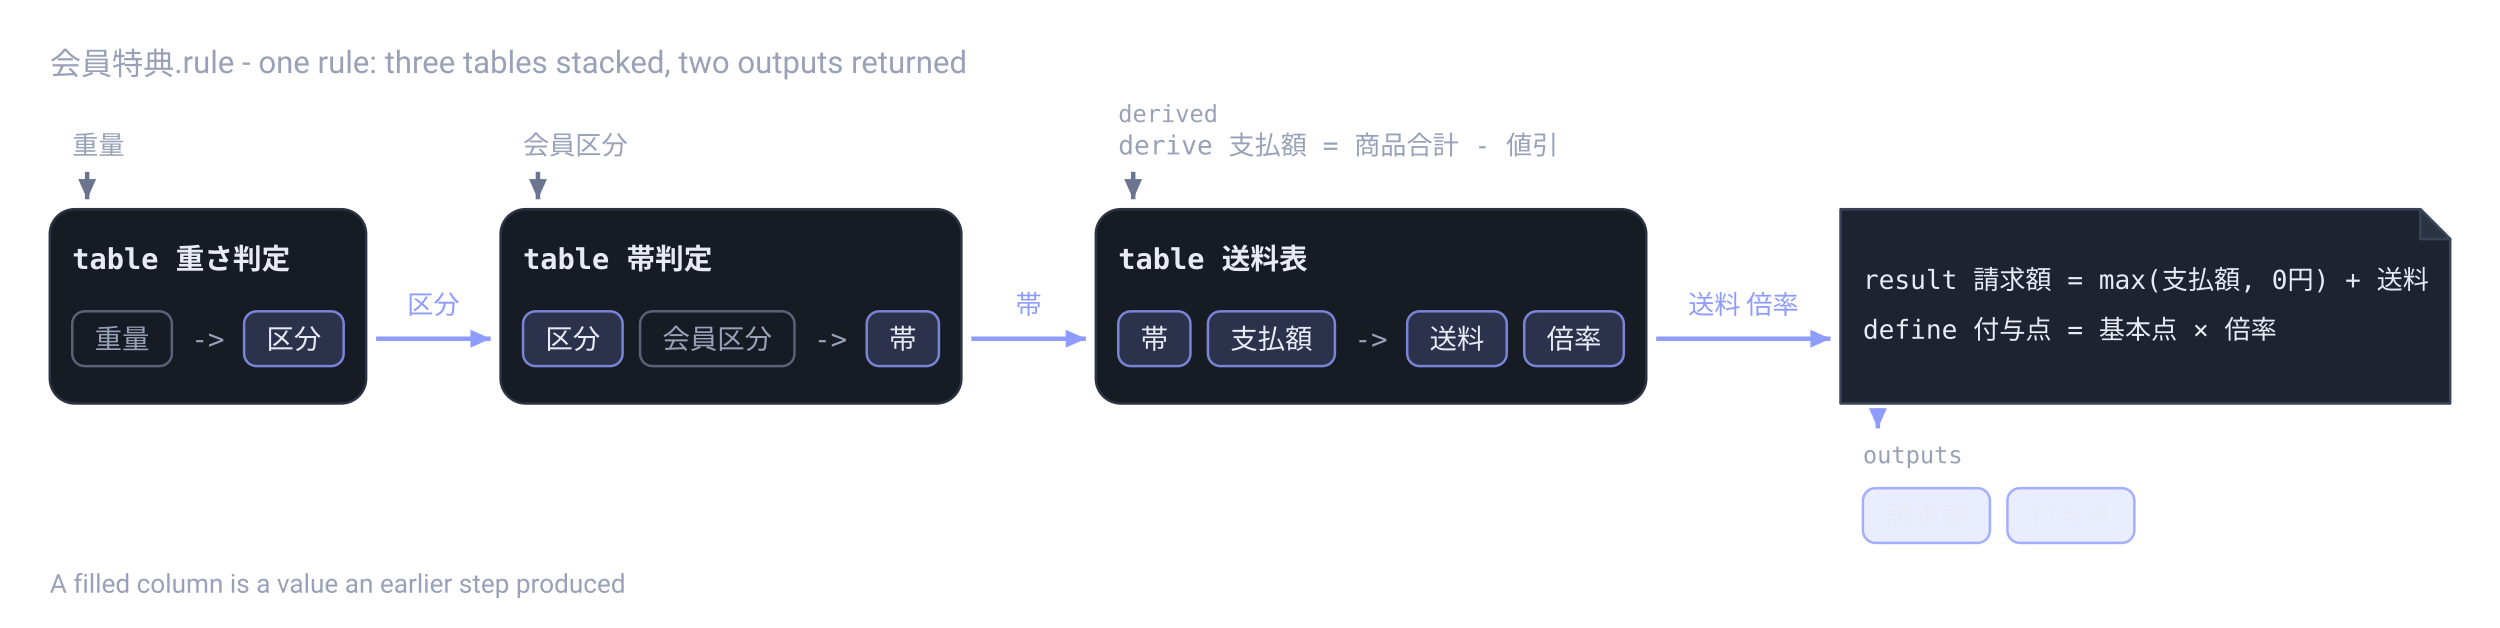
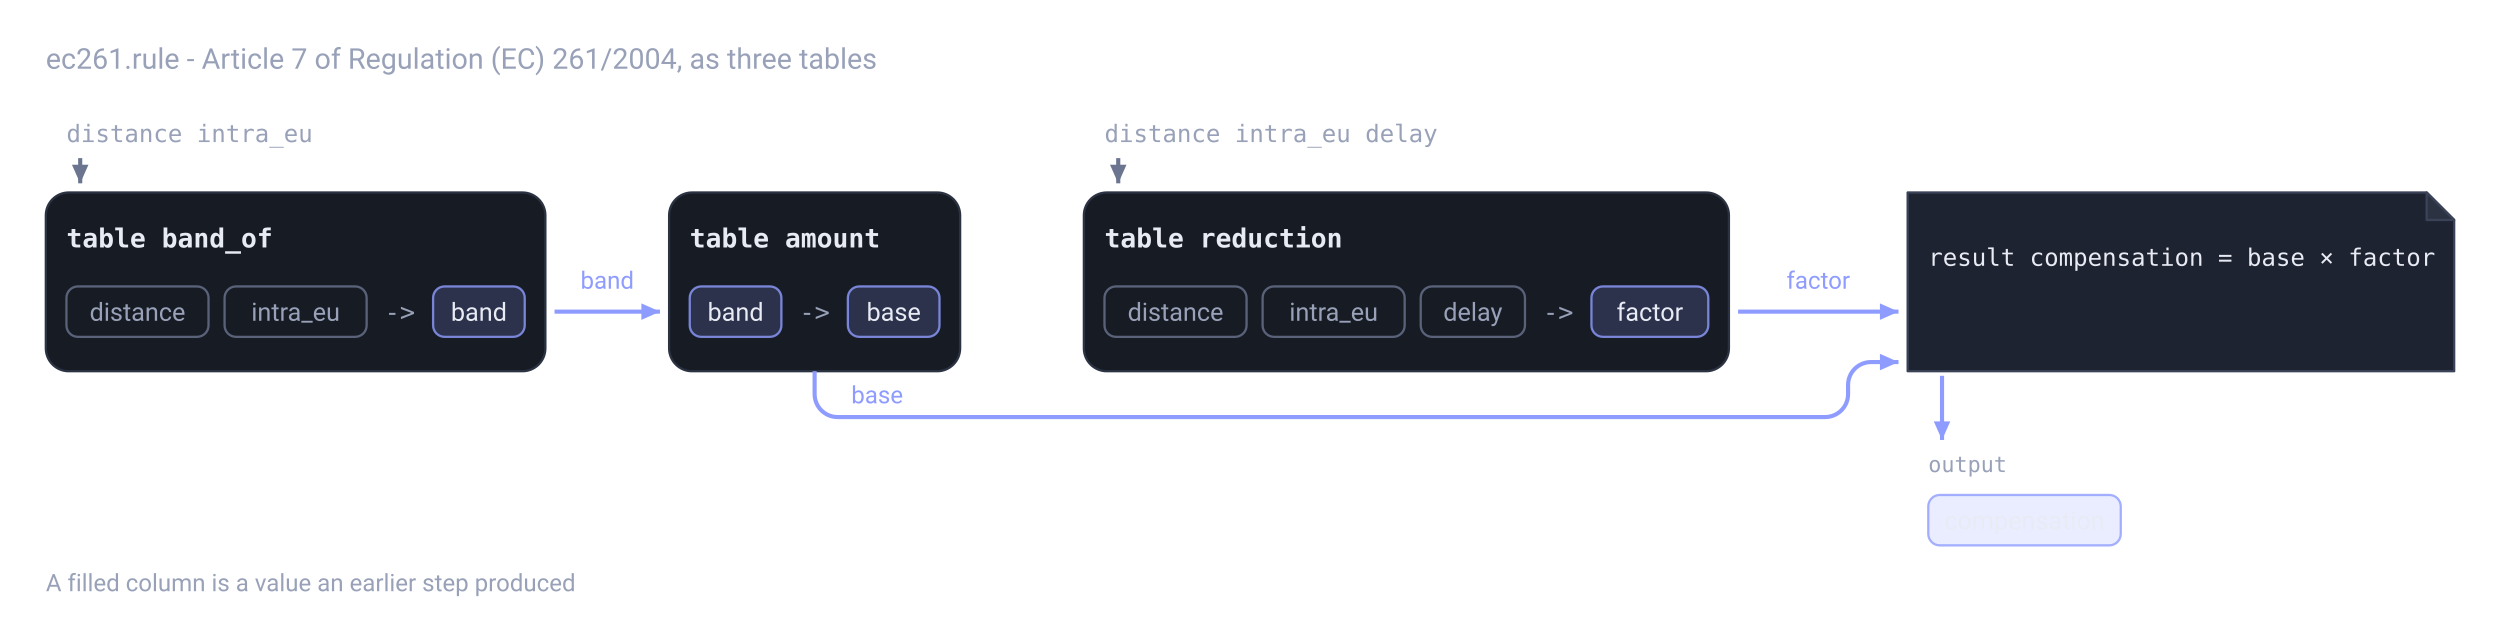
- <svg xmlns="http://www.w3.org/2000/svg" viewBox="0 0 1003.8 252" role="img" aria-label="Tables stack as deep as needed. 重さ判定 turns 重量 into 区分, which is a column of 帯判定; the 帯 it produces is a column of 送料表. The derived 支払額 comes in as a column too, and the last table produces 送料 and 倍率 at once, which become 請求額 and 付与点. A filled column is a value an earlier step produced." font-family="-apple-system, BlinkMacSystemFont, &quot;Hiragino Sans&quot;, &quot;Noto Sans JP&quot;, &quot;Yu Gothic&quot;, Meiryo, &quot;Segoe UI&quot;, Roboto, sans-serif">
+ <svg xmlns="http://www.w3.org/2000/svg" viewBox="0 0 1091.0 272" role="img" aria-label="What one table produces is a column of the next: band_of turns the distance and whether the flight is intra-EU into a band, and amount turns that band into the compensation. Not every table is in the chain — reduction reads the rule's inputs directly — and result puts the two together. A filled column is a value an earlier step produced." font-family="-apple-system, BlinkMacSystemFont, &quot;Hiragino Sans&quot;, &quot;Noto Sans JP&quot;, &quot;Yu Gothic&quot;, Meiryo, &quot;Segoe UI&quot;, Roboto, sans-serif">
  <defs>
    <marker id="head-accent" viewBox="0 0 10 10" refX="9" refY="5" markerWidth="9" markerHeight="9" markerUnits="userSpaceOnUse" orient="auto">
      <path d="M0,1 L9,5 L0,9 Z" fill="#8e9cff" />
    </marker>
    <marker id="head-neutral" viewBox="0 0 10 10" refX="9" refY="5" markerWidth="9" markerHeight="9" markerUnits="userSpaceOnUse" orient="auto">
      <path d="M0,1 L9,5 L0,9 Z" fill="#6b7590" />
    </marker>
  </defs>
-   <text x="20" y="30" font-size="12.5" font-weight="400" text-anchor="start" fill="#98a1b8">会員特典.rule - one rule: three tables stacked, two outputs returned</text>
-   <rect x="20" y="84" width="127.0" height="78" rx="10" fill="#171b24" stroke="#2b3242" />
-   <text x="29" y="108" font-size="11.5" font-weight="600" text-anchor="start" fill="#e8ebf4" font-family="ui-monospace, SFMono-Regular, Menlo, Consolas, monospace">table 重さ判定</text>
-   <rect x="29" y="125.0" width="40.0" height="22" rx="5" fill="none" stroke="#6b7590" stroke-opacity="0.8" />
-   <text x="49.0" y="140.0" font-size="11" font-weight="400" text-anchor="middle" fill="#98a1b8">重量</text>
-   <text x="83.5" y="140" font-size="11" font-weight="400" text-anchor="middle" fill="#98a1b8" font-family="ui-monospace, SFMono-Regular, Menlo, Consolas, monospace">-&gt;</text>
-   <rect x="98.0" y="125.0" width="40.0" height="22" rx="5" fill="#8e9cff" fill-opacity="0.18" stroke="#8e9cff" stroke-opacity="0.8" />
-   <text x="118.0" y="140.0" font-size="11" font-weight="400" text-anchor="middle" fill="#e8ebf4">区分</text>
-   <rect x="201.0" y="84" width="185.0" height="78" rx="10" fill="#171b24" stroke="#2b3242" />
-   <text x="210.0" y="108" font-size="11.5" font-weight="600" text-anchor="start" fill="#e8ebf4" font-family="ui-monospace, SFMono-Regular, Menlo, Consolas, monospace">table 帯判定</text>
-   <rect x="210.0" y="125.0" width="40.0" height="22" rx="5" fill="#8e9cff" fill-opacity="0.18" stroke="#8e9cff" stroke-opacity="0.8" />
-   <text x="230.0" y="140.0" font-size="11" font-weight="400" text-anchor="middle" fill="#e8ebf4">区分</text>
-   <rect x="257.0" y="125.0" width="62.0" height="22" rx="5" fill="none" stroke="#6b7590" stroke-opacity="0.8" />
-   <text x="288.0" y="140.0" font-size="11" font-weight="400" text-anchor="middle" fill="#98a1b8">会員区分</text>
-   <text x="333.5" y="140" font-size="11" font-weight="400" text-anchor="middle" fill="#98a1b8" font-family="ui-monospace, SFMono-Regular, Menlo, Consolas, monospace">-&gt;</text>
-   <rect x="348.0" y="125.0" width="29.0" height="22" rx="5" fill="#8e9cff" fill-opacity="0.18" stroke="#8e9cff" stroke-opacity="0.8" />
-   <text x="362.5" y="140.0" font-size="11" font-weight="400" text-anchor="middle" fill="#e8ebf4">帯</text>
-   <rect x="440.0" y="84" width="221.0" height="78" rx="10" fill="#171b24" stroke="#2b3242" />
-   <text x="449.0" y="108" font-size="11.5" font-weight="600" text-anchor="start" fill="#e8ebf4" font-family="ui-monospace, SFMono-Regular, Menlo, Consolas, monospace">table 送料表</text>
-   <rect x="449.0" y="125.0" width="29.0" height="22" rx="5" fill="#8e9cff" fill-opacity="0.18" stroke="#8e9cff" stroke-opacity="0.8" />
-   <text x="463.5" y="140.0" font-size="11" font-weight="400" text-anchor="middle" fill="#e8ebf4">帯</text>
-   <rect x="485.0" y="125.0" width="51.0" height="22" rx="5" fill="#8e9cff" fill-opacity="0.18" stroke="#8e9cff" stroke-opacity="0.8" />
-   <text x="510.5" y="140.0" font-size="11" font-weight="400" text-anchor="middle" fill="#e8ebf4">支払額</text>
-   <text x="550.5" y="140" font-size="11" font-weight="400" text-anchor="middle" fill="#98a1b8" font-family="ui-monospace, SFMono-Regular, Menlo, Consolas, monospace">-&gt;</text>
-   <rect x="565.0" y="125.0" width="40.0" height="22" rx="5" fill="#8e9cff" fill-opacity="0.18" stroke="#8e9cff" stroke-opacity="0.8" />
-   <text x="585.0" y="140.0" font-size="11" font-weight="400" text-anchor="middle" fill="#e8ebf4">送料</text>
-   <rect x="612.0" y="125.0" width="40.0" height="22" rx="5" fill="#8e9cff" fill-opacity="0.18" stroke="#8e9cff" stroke-opacity="0.8" />
-   <text x="632.0" y="140.0" font-size="11" font-weight="400" text-anchor="middle" fill="#e8ebf4">倍率</text>
-   <text x="29" y="62" font-size="10.5" font-weight="400" text-anchor="start" fill="#98a1b8" font-family="ui-monospace, SFMono-Regular, Menlo, Consolas, monospace">重量</text>
-   <text x="210.0" y="62" font-size="10.5" font-weight="400" text-anchor="start" fill="#98a1b8" font-family="ui-monospace, SFMono-Regular, Menlo, Consolas, monospace">会員区分</text>
-   <text x="449.0" y="49" font-size="9.5" font-weight="400" text-anchor="start" fill="#98a1b8" font-family="ui-monospace, SFMono-Regular, Menlo, Consolas, monospace">derived</text>
-   <text x="449.0" y="62" font-size="10.5" font-weight="400" text-anchor="start" fill="#98a1b8" font-family="ui-monospace, SFMono-Regular, Menlo, Consolas, monospace">derive 支払額 = 商品合計 - 値引</text>
+   <text x="20" y="30" font-size="12.5" font-weight="400" text-anchor="start" fill="#98a1b8">ec261.rule - Article 7 of Regulation (EC) 261/2004, as three tables</text>
+   <rect x="20" y="84" width="218.0" height="78" rx="10" fill="#171b24" stroke="#2b3242" />
+   <text x="29" y="108" font-size="11.5" font-weight="600" text-anchor="start" fill="#e8ebf4" font-family="ui-monospace, SFMono-Regular, Menlo, Consolas, monospace">table band_of</text>
+   <rect x="29" y="125.0" width="62.0" height="22" rx="5" fill="none" stroke="#6b7590" stroke-opacity="0.8" />
+   <text x="60.0" y="140.0" font-size="11" font-weight="400" text-anchor="middle" fill="#98a1b8">distance</text>
+   <rect x="98.0" y="125.0" width="62.0" height="22" rx="5" fill="none" stroke="#6b7590" stroke-opacity="0.8" />
+   <text x="129.0" y="140.0" font-size="11" font-weight="400" text-anchor="middle" fill="#98a1b8">intra_eu</text>
+   <text x="174.5" y="140" font-size="11" font-weight="400" text-anchor="middle" fill="#98a1b8" font-family="ui-monospace, SFMono-Regular, Menlo, Consolas, monospace">-&gt;</text>
+   <rect x="189.0" y="125.0" width="40.0" height="22" rx="5" fill="#8e9cff" fill-opacity="0.18" stroke="#8e9cff" stroke-opacity="0.8" />
+   <text x="209.0" y="140.0" font-size="11" font-weight="400" text-anchor="middle" fill="#e8ebf4">band</text>
+   <rect x="292.0" y="84" width="127.0" height="78" rx="10" fill="#171b24" stroke="#2b3242" />
+   <text x="301.0" y="108" font-size="11.5" font-weight="600" text-anchor="start" fill="#e8ebf4" font-family="ui-monospace, SFMono-Regular, Menlo, Consolas, monospace">table amount</text>
+   <rect x="301.0" y="125.0" width="40.0" height="22" rx="5" fill="#8e9cff" fill-opacity="0.18" stroke="#8e9cff" stroke-opacity="0.8" />
+   <text x="321.0" y="140.0" font-size="11" font-weight="400" text-anchor="middle" fill="#e8ebf4">band</text>
+   <text x="355.5" y="140" font-size="11" font-weight="400" text-anchor="middle" fill="#98a1b8" font-family="ui-monospace, SFMono-Regular, Menlo, Consolas, monospace">-&gt;</text>
+   <rect x="370.0" y="125.0" width="40.0" height="22" rx="5" fill="#8e9cff" fill-opacity="0.18" stroke="#8e9cff" stroke-opacity="0.8" />
+   <text x="390.0" y="140.0" font-size="11" font-weight="400" text-anchor="middle" fill="#e8ebf4">base</text>
+   <rect x="473.0" y="84" width="281.5" height="78" rx="10" fill="#171b24" stroke="#2b3242" />
+   <text x="482.0" y="108" font-size="11.5" font-weight="600" text-anchor="start" fill="#e8ebf4" font-family="ui-monospace, SFMono-Regular, Menlo, Consolas, monospace">table reduction</text>
+   <rect x="482.0" y="125.0" width="62.0" height="22" rx="5" fill="none" stroke="#6b7590" stroke-opacity="0.8" />
+   <text x="513.0" y="140.0" font-size="11" font-weight="400" text-anchor="middle" fill="#98a1b8">distance</text>
+   <rect x="551.0" y="125.0" width="62.0" height="22" rx="5" fill="none" stroke="#6b7590" stroke-opacity="0.8" />
+   <text x="582.0" y="140.0" font-size="11" font-weight="400" text-anchor="middle" fill="#98a1b8">intra_eu</text>
+   <rect x="620.0" y="125.0" width="45.5" height="22" rx="5" fill="none" stroke="#6b7590" stroke-opacity="0.8" />
+   <text x="642.75" y="140.0" font-size="11" font-weight="400" text-anchor="middle" fill="#98a1b8">delay</text>
+   <text x="680.0" y="140" font-size="11" font-weight="400" text-anchor="middle" fill="#98a1b8" font-family="ui-monospace, SFMono-Regular, Menlo, Consolas, monospace">-&gt;</text>
+   <rect x="694.5" y="125.0" width="51.0" height="22" rx="5" fill="#8e9cff" fill-opacity="0.18" stroke="#8e9cff" stroke-opacity="0.8" />
+   <text x="720.0" y="140.0" font-size="11" font-weight="400" text-anchor="middle" fill="#e8ebf4">factor</text>
+   <text x="29" y="62" font-size="10.5" font-weight="400" text-anchor="start" fill="#98a1b8" font-family="ui-monospace, SFMono-Regular, Menlo, Consolas, monospace">distance  intra_eu</text>
  <line x1="35" y1="69" x2="35" y2="80" stroke="#6b7590" stroke-width="1.8" marker-end="url(#head-neutral)" />
-   <line x1="216.0" y1="69" x2="216.0" y2="80" stroke="#6b7590" stroke-width="1.8" marker-end="url(#head-neutral)" />
-   <line x1="455.0" y1="69" x2="455.0" y2="80" stroke="#6b7590" stroke-width="1.8" marker-end="url(#head-neutral)" />
-   <line x1="151.0" y1="136" x2="197.0" y2="136" stroke="#8e9cff" stroke-width="1.8" marker-end="url(#head-accent)" />
-   <text x="174.0" y="126" font-size="10.5" font-weight="400" text-anchor="middle" fill="#8e9cff">区分</text>
-   <line x1="390.0" y1="136" x2="436.0" y2="136" stroke="#8e9cff" stroke-width="1.8" marker-end="url(#head-accent)" />
-   <text x="413.0" y="126" font-size="10.5" font-weight="400" text-anchor="middle" fill="#8e9cff">帯</text>
-   <line x1="665.0" y1="136" x2="735.0" y2="136" stroke="#8e9cff" stroke-width="1.8" marker-end="url(#head-accent)" />
-   <text x="700.0" y="126" font-size="10.5" font-weight="400" text-anchor="middle" fill="#8e9cff">送料 倍率</text>
-   <path d="M739.0,84 H971.8 L983.8,96 V162 H739.0 Z" fill="#1e2331" stroke="#3a4257" stroke-linejoin="round" />
-   <path d="M971.8,84 V96 H983.8 Z" fill="#2b3242" stroke="#3a4257" stroke-linejoin="round" />
-   <text x="748.0" y="116" font-size="10.5" font-weight="400" text-anchor="start" fill="#e8ebf4" font-family="ui-monospace, SFMono-Regular, Menlo, Consolas, monospace">result 請求額 = max(支払額, 0円) + 送料</text>
-   <text x="748.0" y="136" font-size="10.5" font-weight="400" text-anchor="start" fill="#e8ebf4" font-family="ui-monospace, SFMono-Regular, Menlo, Consolas, monospace">define 付与点 = 基本点 × 倍率</text>
-   <text x="748.0" y="186" font-size="9.5" font-weight="400" text-anchor="start" fill="#98a1b8" font-family="ui-monospace, SFMono-Regular, Menlo, Consolas, monospace">outputs</text>
-   <rect x="748.0" y="196" width="51.0" height="22" rx="5" fill="#8e9cff" fill-opacity="0.18" stroke="#8e9cff" stroke-opacity="0.8" />
-   <text x="773.5" y="211.0" font-size="11" font-weight="400" text-anchor="middle" fill="#e8ebf4">請求額</text>
-   <rect x="806.0" y="196" width="51.0" height="22" rx="5" fill="#8e9cff" fill-opacity="0.18" stroke="#8e9cff" stroke-opacity="0.8" />
-   <text x="831.5" y="211.0" font-size="11" font-weight="400" text-anchor="middle" fill="#e8ebf4">付与点</text>
-   <line x1="754.0" y1="164" x2="754.0" y2="172" stroke="#8e9cff" stroke-width="1.8" marker-end="url(#head-accent)" />
-   <text x="20" y="238" font-size="10.5" font-weight="400" text-anchor="start" fill="#98a1b8">A filled column is a value an earlier step produced</text>
+   <text x="482.0" y="62" font-size="10.5" font-weight="400" text-anchor="start" fill="#98a1b8" font-family="ui-monospace, SFMono-Regular, Menlo, Consolas, monospace">distance  intra_eu  delay</text>
+   <line x1="488.0" y1="69" x2="488.0" y2="80" stroke="#6b7590" stroke-width="1.8" marker-end="url(#head-neutral)" />
+   <line x1="242.0" y1="136" x2="288.0" y2="136" stroke="#8e9cff" stroke-width="1.8" marker-end="url(#head-accent)" />
+   <text x="265.0" y="126" font-size="10.5" font-weight="400" text-anchor="middle" fill="#8e9cff">band</text>
+   <path d="M355.5,162 V172 A10,10 0 0 0 365.5,182 H796.5 A10,10 0 0 0 806.5,172 V168 A10,10 0 0 1 816.5,158 H828.5" fill="none" stroke="#8e9cff" stroke-width="1.8" marker-end="url(#head-accent)" />
+   <text x="371.5" y="176" font-size="10.5" font-weight="400" text-anchor="start" fill="#8e9cff">base</text>
+   <line x1="758.5" y1="136" x2="828.5" y2="136" stroke="#8e9cff" stroke-width="1.8" marker-end="url(#head-accent)" />
+   <text x="793.5" y="126" font-size="10.5" font-weight="400" text-anchor="middle" fill="#8e9cff">factor</text>
+   <path d="M832.5,84 H1059.0 L1071.0,96 V162 H832.5 Z" fill="#1e2331" stroke="#3a4257" stroke-linejoin="round" />
+   <path d="M1059.0,84 V96 H1071.0 Z" fill="#2b3242" stroke="#3a4257" stroke-linejoin="round" />
+   <text x="841.5" y="116" font-size="10.5" font-weight="400" text-anchor="start" fill="#e8ebf4" font-family="ui-monospace, SFMono-Regular, Menlo, Consolas, monospace">result compensation = base × factor</text>
+   <text x="841.5" y="206" font-size="9.5" font-weight="400" text-anchor="start" fill="#98a1b8" font-family="ui-monospace, SFMono-Regular, Menlo, Consolas, monospace">output</text>
+   <rect x="841.5" y="216" width="84.0" height="22" rx="5" fill="#8e9cff" fill-opacity="0.18" stroke="#8e9cff" stroke-opacity="0.8" />
+   <text x="883.5" y="231.0" font-size="11" font-weight="400" text-anchor="middle" fill="#e8ebf4">compensation</text>
+   <line x1="847.5" y1="164" x2="847.5" y2="192" stroke="#8e9cff" stroke-width="1.8" marker-end="url(#head-accent)" />
+   <text x="20" y="258" font-size="10.5" font-weight="400" text-anchor="start" fill="#98a1b8">A filled column is a value an earlier step produced</text>
</svg>
